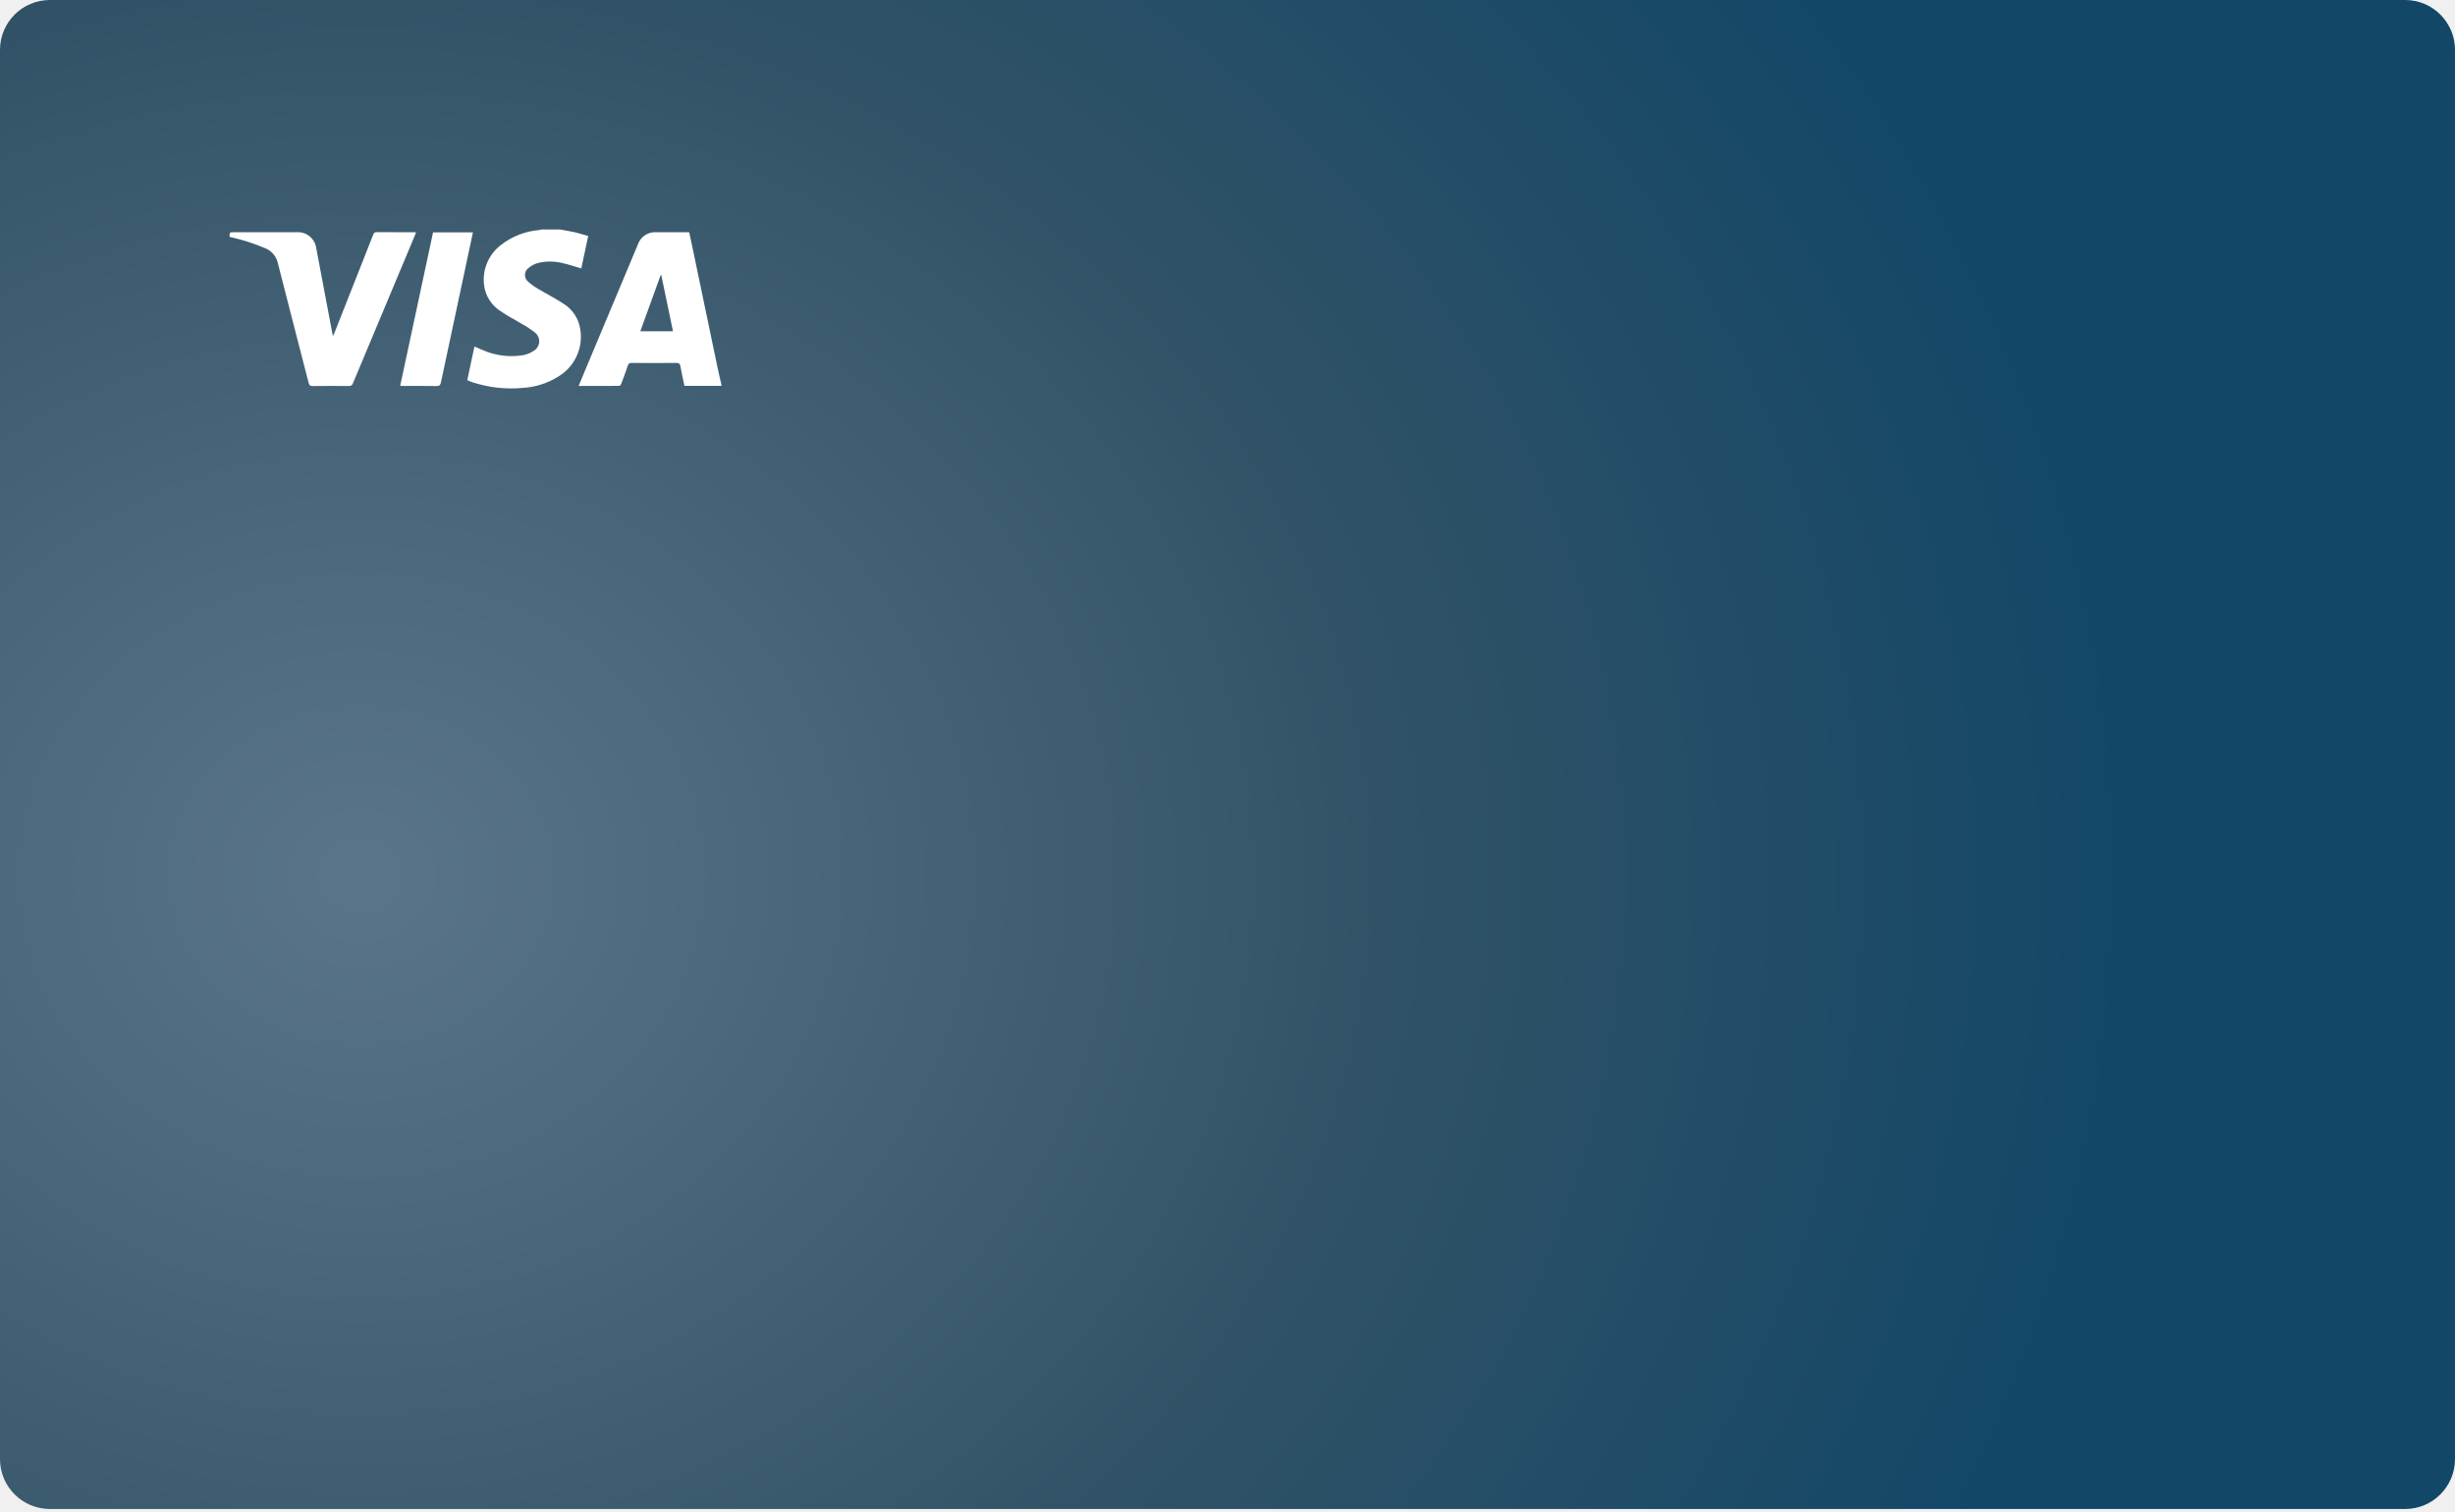
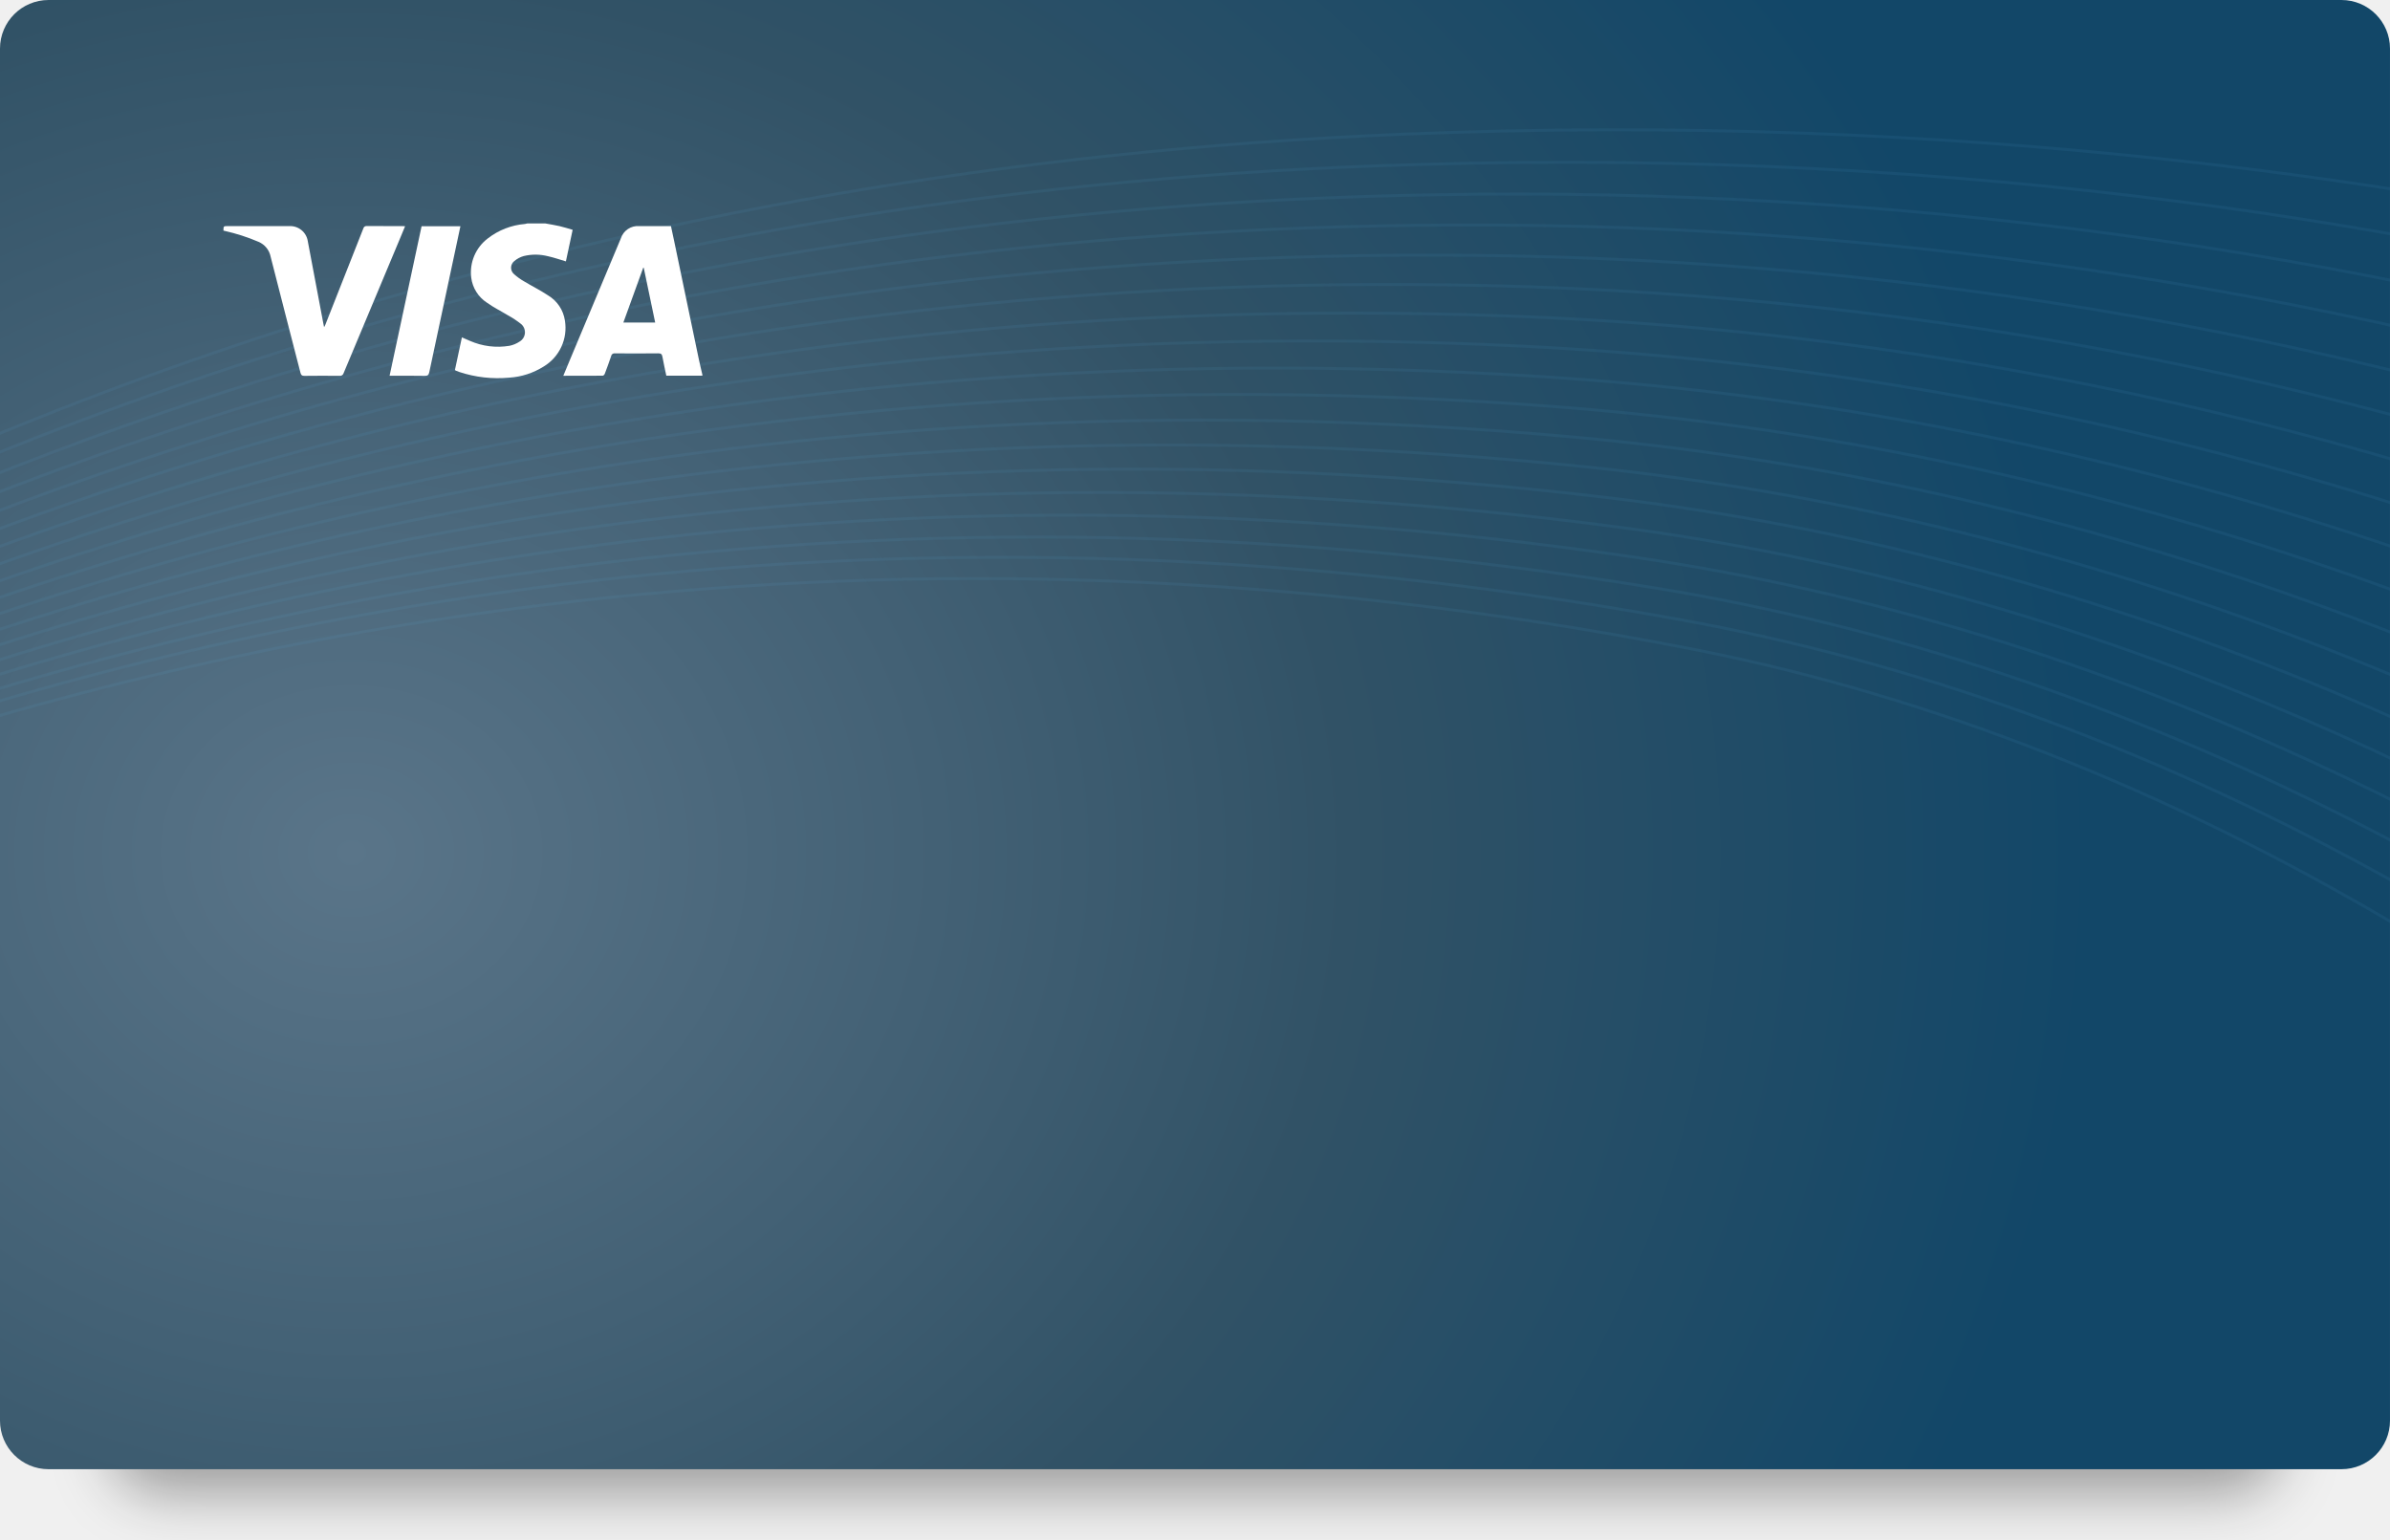
- <svg xmlns="http://www.w3.org/2000/svg" width="492" height="303" viewBox="0 0 492 303" fill="none">
+ <svg xmlns="http://www.w3.org/2000/svg" width="492" height="317" viewBox="0 0 492 317" fill="none">
+   <g filter="url(#filter0_d_1_2)">
+     <path d="M459.023 25.68H32.97C27.447 25.68 22.97 30.157 22.97 35.68V291.348C22.97 296.871 27.447 301.348 32.97 301.348H459.023C464.546 301.348 469.023 296.871 469.023 291.348V35.68C469.023 30.157 464.546 25.68 459.023 25.68Z" fill="white" />
+   </g>
  <path d="M481.998 0H10C4.477 0 0 4.477 0 10V292.469C0 297.992 4.477 302.469 10 302.469H481.998C487.521 302.469 491.998 297.992 491.998 292.469V10C491.998 4.477 487.521 0 481.998 0Z" fill="url(#paint0_radial_1_2)" />
+   <g opacity="0.4">
+     <path opacity="0.2" d="M-267.899 275.379C-221.05 221.334 -41.123 41.179 288.775 27.627C403.036 22.933 499.575 37.099 573.241 54.927" stroke="#53AEE0" stroke-width="0.6" stroke-linecap="round" />
+     <path opacity="0.2" d="M-267.899 276.187C-220.599 222.659 -37.915 42.887 292.267 33.859C405.11 30.472 500.473 46.559 573.238 66.159" stroke="#53AEE0" stroke-width="0.6" stroke-linecap="round" />
+     <path opacity="0.2" d="M-267.899 277.037C-220.148 224.213 -34.679 45.42 295.761 40.092C389.628 38.43 483.198 51.105 573.24 77.677" stroke="#53AEE0" stroke-width="0.6" stroke-linecap="round" />
+     <path opacity="0.2" d="M-267.899 277.844C-219.699 225.596 -31.452 47.452 299.254 46.323C392.272 45.919 484.759 60.337 573.24 89.035" stroke="#53AEE0" stroke-width="0.6" stroke-linecap="round" />
+     <path opacity="0.2" d="M-267.899 278.639C-219.26 226.949 -28.218 49.426 302.746 52.56C394.939 53.413 486.349 69.573 573.246 100.381" stroke="#53AEE0" stroke-width="0.6" stroke-linecap="round" />
+     <path opacity="0.2" d="M-267.901 279.418C-218.826 228.265 -24.979 51.331 306.239 58.789C397.624 60.909 487.954 78.811 573.239 111.705" stroke="#53AEE0" stroke-width="0.6" stroke-linecap="round" />
+     <path opacity="0.2" d="M-267.899 280.186C-218.383 229.545 -21.727 53.175 309.732 65.025C415.479 68.806 504.943 94.635 573.239 123.025" stroke="#53AEE0" stroke-width="0.6" stroke-linecap="round" />
+     <path opacity="0.2" d="M-267.899 280.939C-217.95 230.791 -18.47 54.946 313.224 71.255C417.549 76.386 505.832 104.155 573.24 134.319" stroke="#53AEE0" stroke-width="0.6" stroke-linecap="round" />
+     <path opacity="0.2" d="M-267.899 281.68C-217.512 232.001 -15.199 56.65 316.718 77.489C419.618 83.95 506.729 113.665 573.241 145.611" stroke="#53AEE0" stroke-width="0.6" stroke-linecap="round" />
+     <path opacity="0.2" d="M-267.899 282.413C-217.083 233.184 -11.915 58.281 320.21 83.72C421.692 91.494 507.621 123.151 573.241 156.882" stroke="#53AEE0" stroke-width="0.6" stroke-linecap="round" />
+     <path opacity="0.2" d="M-267.899 283.133C-216.651 234.333 -8.615 59.833 323.701 89.953C423.759 99.02 508.501 132.617 573.233 168.137" stroke="#53AEE0" stroke-width="0.6" stroke-linecap="round" />
+     <path opacity="0.2" d="M-267.899 283.843C-216.218 235.443 -5.299 61.316 327.195 96.186C425.832 106.529 509.402 142.066 573.237 179.38" stroke="#53AEE0" stroke-width="0.6" stroke-linecap="round" />
+     <path opacity="0.2" d="M-267.899 284.543C-215.787 236.528 -1.96 62.718 330.689 102.419C427.908 114.019 510.298 151.498 573.241 190.612" stroke="#53AEE0" stroke-width="0.6" stroke-linecap="round" />
+     <path opacity="0.2" d="M-267.899 285.235C-215.36 237.588 1.401 64.035 334.181 108.651C429.981 121.495 511.194 160.908 573.241 201.827" stroke="#53AEE0" stroke-width="0.6" stroke-linecap="round" />
+     <path opacity="0.2" d="M-267.899 285.917C-214.927 238.617 4.784 65.277 337.674 114.885C432.061 128.95 512.087 170.301 573.237 213.021" stroke="#53AEE0" stroke-width="0.6" stroke-linecap="round" />
+     <path opacity="0.2" d="M-267.899 286.591C-214.493 239.608 8.201 66.428 341.166 121.116C434.138 136.387 512.983 179.668 573.235 224.197" stroke="#53AEE0" stroke-width="0.6" stroke-linecap="round" />
+     <path opacity="0.2" d="M-267.899 287.234C-214.055 240.448 11.727 66.948 344.66 127.349C436.285 143.664 513.883 188.882 573.241 235.264" stroke="#53AEE0" stroke-width="0.6" stroke-linecap="round" />
+     <path opacity="0.2" d="M-267.899 287.915C-213.631 241.515 15.12 68.466 348.152 133.58C438.267 151.2 514.8 198.727 573.241 246.853" stroke="#53AEE0" stroke-width="0.6" stroke-linecap="round" />
+   </g>
  <g clip-path="url(#clip0_1_2)">
    <path d="M144.587 77.346H137.165C136.893 76.046 136.602 74.765 136.372 73.477C136.272 72.943 136.106 72.735 135.509 72.743C132.533 72.781 129.556 72.772 126.58 72.748C126.405 72.721 126.226 72.764 126.082 72.868C125.938 72.973 125.842 73.129 125.813 73.304C125.403 74.531 124.955 75.745 124.496 76.955C124.434 77.119 124.227 77.344 124.086 77.346C121.404 77.369 118.721 77.363 115.961 77.363C116.461 76.152 116.94 74.995 117.424 73.842C120.883 65.59 124.343 57.337 127.803 49.085C128.054 48.293 128.568 47.61 129.26 47.149C129.952 46.688 130.78 46.476 131.608 46.549H138.124C138.339 47.555 138.556 48.549 138.763 49.54C140.465 57.696 142.167 65.851 143.869 74.006C144.088 75.051 144.345 76.087 144.585 77.127L144.587 77.346ZM134.874 66.402L132.518 55.127L132.418 55.108L128.324 66.401L134.874 66.402Z" fill="white" />
    <path d="M112.255 46C113.234 46.182 114.221 46.331 115.191 46.555C116.076 46.755 116.942 47.044 117.883 47.312L116.494 53.812C115.253 53.448 114.067 53.029 112.848 52.76C111.196 52.33 109.463 52.315 107.804 52.717C107.106 52.915 106.459 53.259 105.904 53.726C105.692 53.884 105.518 54.088 105.397 54.323C105.276 54.558 105.211 54.818 105.206 55.082C105.2 55.346 105.256 55.608 105.368 55.848C105.48 56.087 105.645 56.298 105.851 56.464C106.475 57.021 107.157 57.51 107.884 57.923C109.508 58.899 111.213 59.749 112.791 60.792C113.725 61.343 114.525 62.096 115.13 62.995C115.736 63.895 116.133 64.919 116.291 65.992C116.595 67.828 116.34 69.713 115.558 71.403C114.777 73.092 113.505 74.507 111.908 75.463C109.782 76.802 107.353 77.587 104.845 77.745C101.364 78.074 97.852 77.676 94.533 76.576C94.308 76.502 94.089 76.41 93.87 76.32C93.793 76.28 93.718 76.234 93.647 76.183L95.084 69.454C95.656 69.704 96.193 69.954 96.742 70.175C99.298 71.296 102.125 71.648 104.878 71.189C105.627 71.039 106.339 70.742 106.972 70.315C107.282 70.132 107.544 69.876 107.733 69.57C107.922 69.263 108.034 68.915 108.059 68.556C108.083 68.196 108.02 67.836 107.874 67.507C107.728 67.177 107.504 66.888 107.221 66.665C106.376 66.004 105.478 65.413 104.536 64.899C103.106 64.028 101.586 63.285 100.236 62.31C99.358 61.74 98.614 60.986 98.056 60.1C97.498 59.214 97.14 58.217 97.006 57.178C96.813 55.646 97.028 54.091 97.628 52.669C98.229 51.247 99.194 50.008 100.426 49.078C102.633 47.367 105.29 46.336 108.073 46.11C108.229 46.083 108.383 46.046 108.534 46.001L112.255 46Z" fill="white" />
    <path d="M83.394 46.575C82.977 47.575 82.582 48.535 82.182 49.489C78.363 58.601 74.546 67.714 70.731 76.829C70.682 77.007 70.568 77.161 70.413 77.262C70.257 77.362 70.07 77.402 69.887 77.374C67.476 77.354 65.065 77.346 62.655 77.379C62.144 77.386 61.977 77.207 61.855 76.748C59.811 68.784 57.733 60.828 55.713 52.857C55.581 52.178 55.284 51.542 54.848 51.006C54.412 50.47 53.85 50.05 53.213 49.783C50.983 48.829 48.67 48.082 46.304 47.549C46.204 47.524 46.096 47.497 45.997 47.472C46.009 46.548 46.009 46.548 46.888 46.548C51.107 46.548 55.326 46.548 59.545 46.548C60.46 46.5 61.359 46.796 62.067 47.378C62.774 47.96 63.239 48.785 63.369 49.692C64.44 55.299 65.499 60.909 66.546 66.521C66.592 66.766 66.646 67.01 66.715 67.356C66.824 67.15 66.901 67.035 66.951 66.909C69.572 60.281 72.188 53.651 74.8 47.02C74.837 46.865 74.93 46.731 75.061 46.642C75.192 46.552 75.352 46.515 75.509 46.538C77.956 46.557 80.404 46.547 82.851 46.549C83.012 46.551 83.17 46.564 83.394 46.575Z" fill="white" />
    <path d="M80.199 77.362L86.786 46.58H94.78C94.447 48.142 94.122 49.673 93.794 51.205C91.983 59.672 90.176 68.142 88.374 76.615C88.25 77.204 88.041 77.391 87.43 77.379C85.239 77.337 83.047 77.362 80.856 77.362H80.199Z" fill="white" />
  </g>
  <defs>
+     <filter id="filter0_d_1_2" x="10.97" y="19.68" width="470.053" height="299.668" filterUnits="userSpaceOnUse" color-interpolation-filters="sRGB">
+       <feFlood flood-opacity="0" result="BackgroundImageFix" />
+       <feColorMatrix in="SourceAlpha" type="matrix" values="0 0 0 0 0 0 0 0 0 0 0 0 0 0 0 0 0 0 127 0" result="hardAlpha" />
+       <feOffset dy="6" />
+       <feGaussianBlur stdDeviation="6" />
+       <feColorMatrix type="matrix" values="0 0 0 0 0 0 0 0 0 0 0 0 0 0 0 0 0 0 0.349 0" />
+       <feBlend mode="normal" in2="BackgroundImageFix" result="effect1_dropShadow_1_2" />
+       <feBlend mode="normal" in="SourceGraphic" in2="effect1_dropShadow_1_2" result="shape" />
+     </filter>
    <radialGradient id="paint0_radial_1_2" cx="0" cy="0" r="1" gradientUnits="userSpaceOnUse" gradientTransform="translate(71.8022 175.62) scale(359.464 315.495)">
      <stop stop-color="#5A7589" />
      <stop offset="0.337" stop-color="#436175" />
      <stop offset="0.573" stop-color="#315266" />
      <stop offset="1" stop-color="#124768" />
    </radialGradient>
    <clipPath id="clip0_1_2">
      <rect width="98.587" height="31.858" fill="white" transform="translate(46 46)" />
    </clipPath>
  </defs>
</svg>
